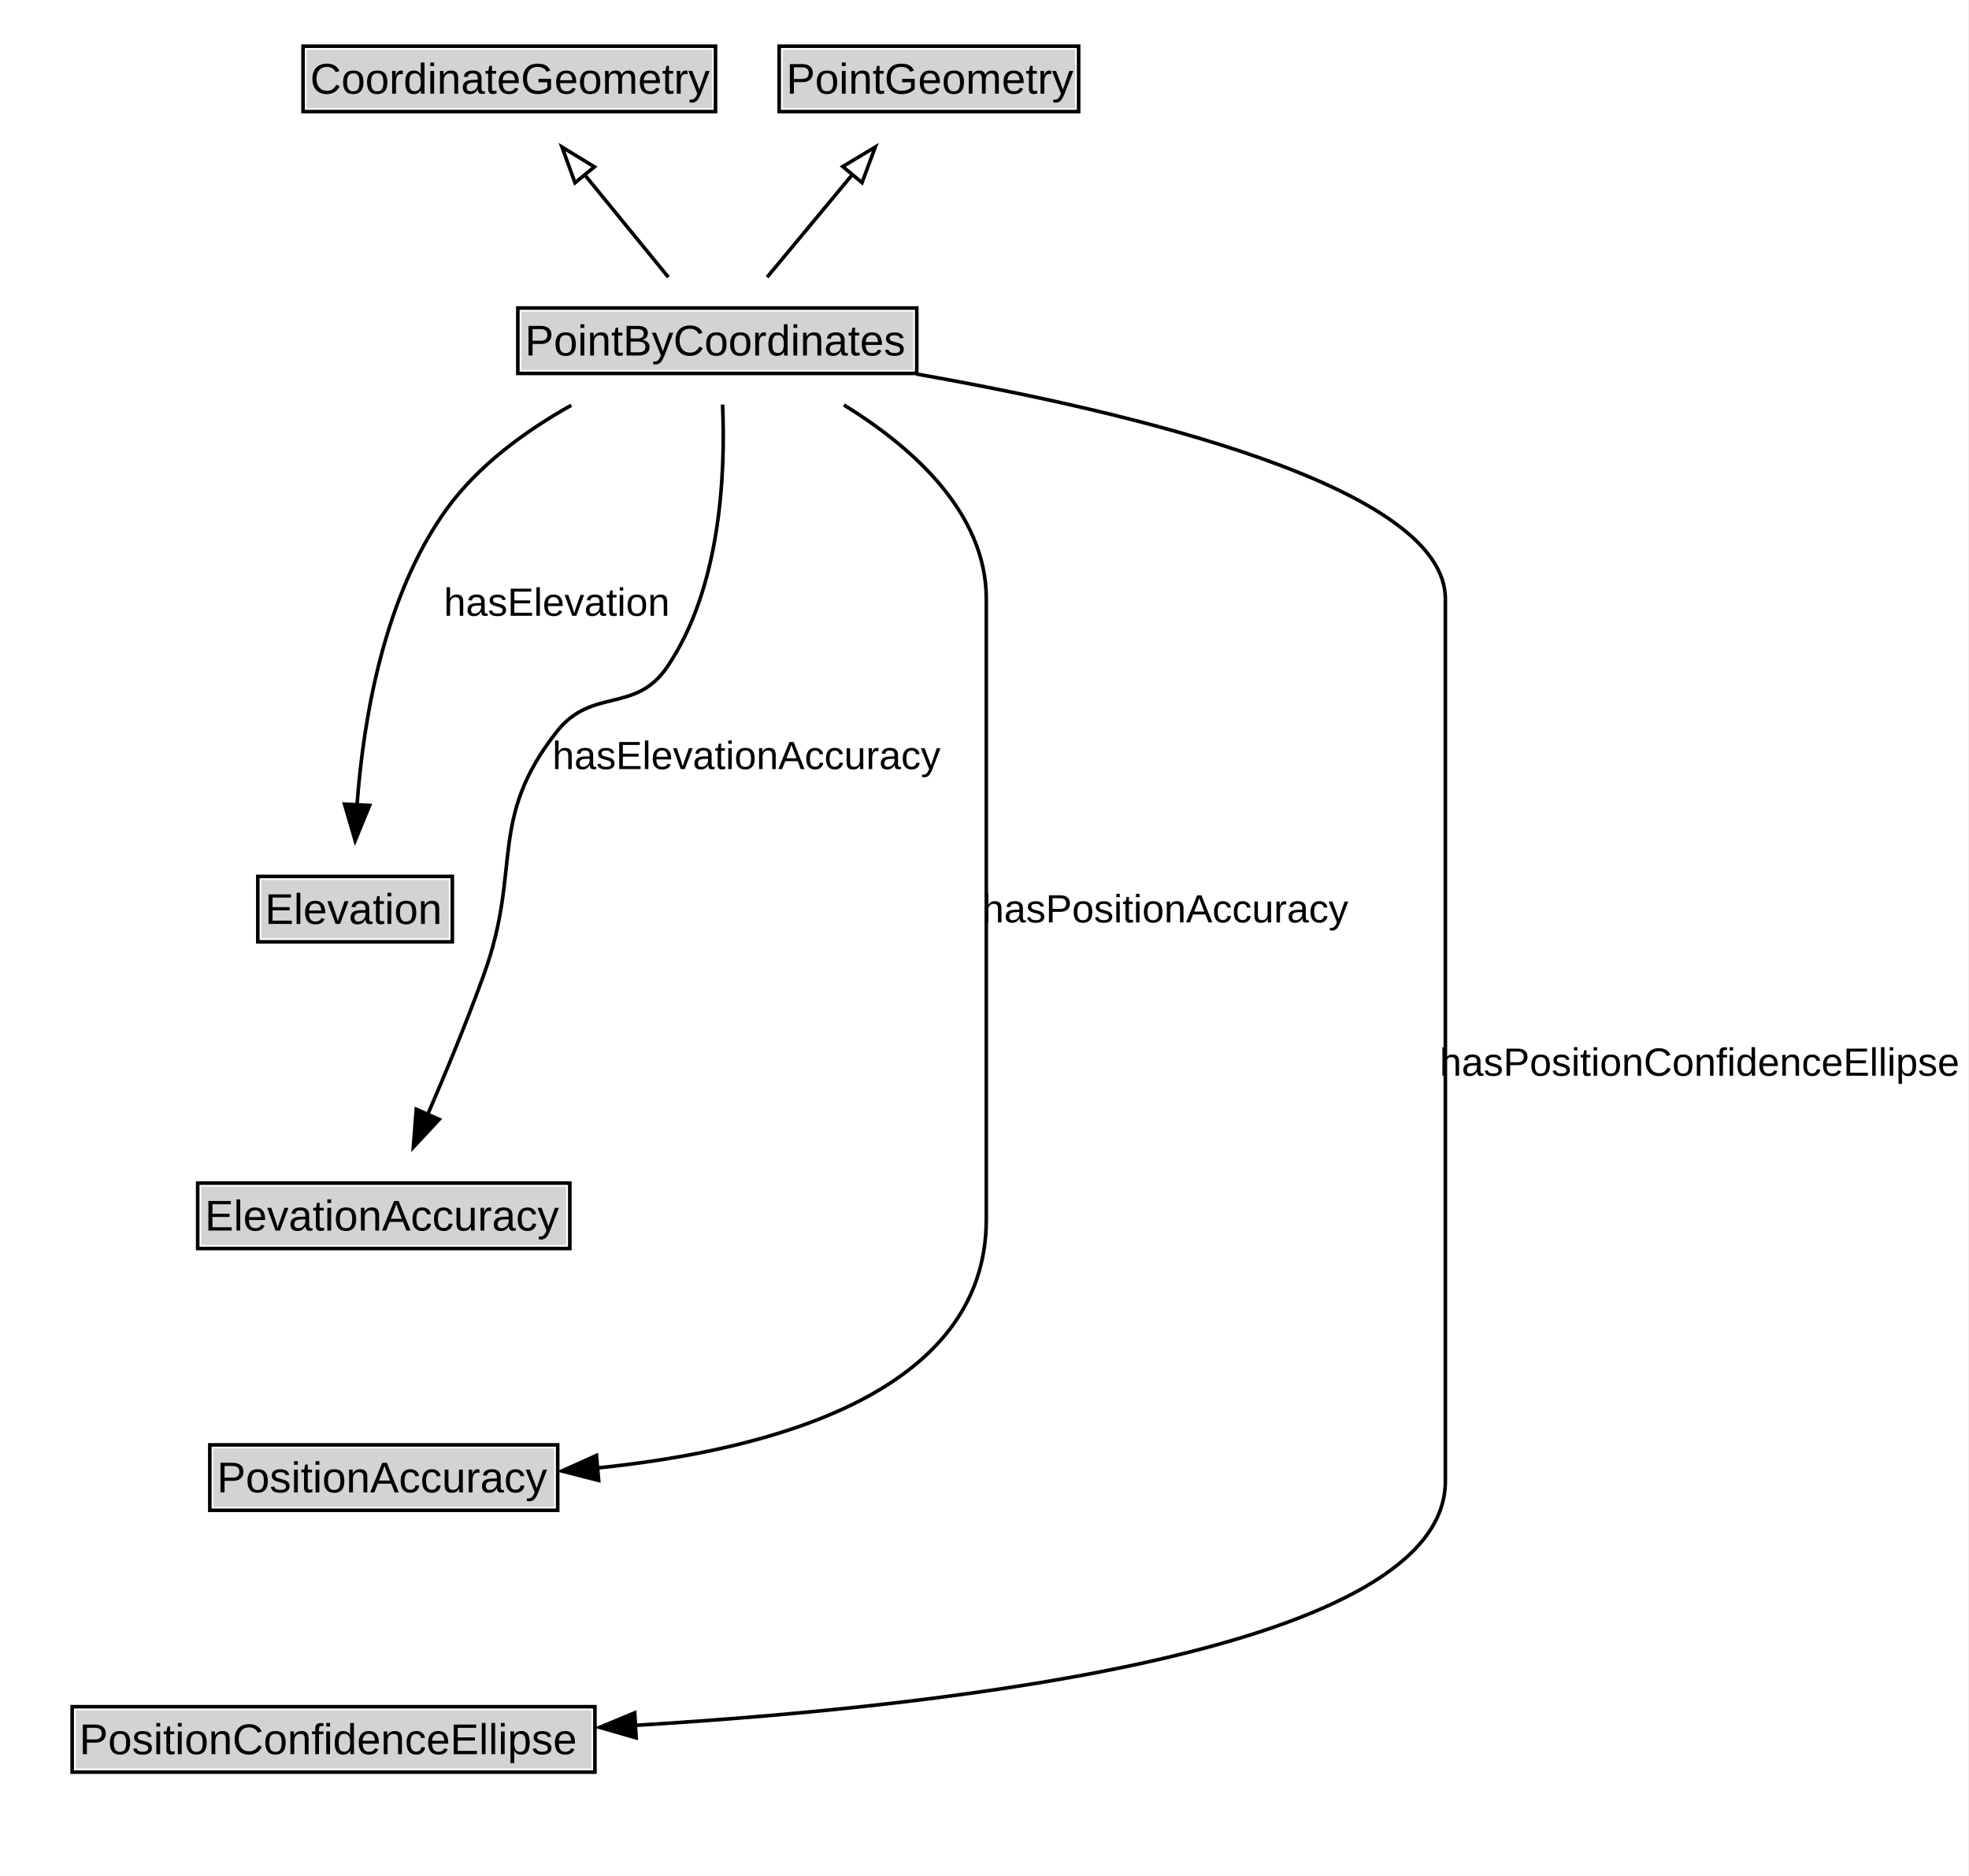
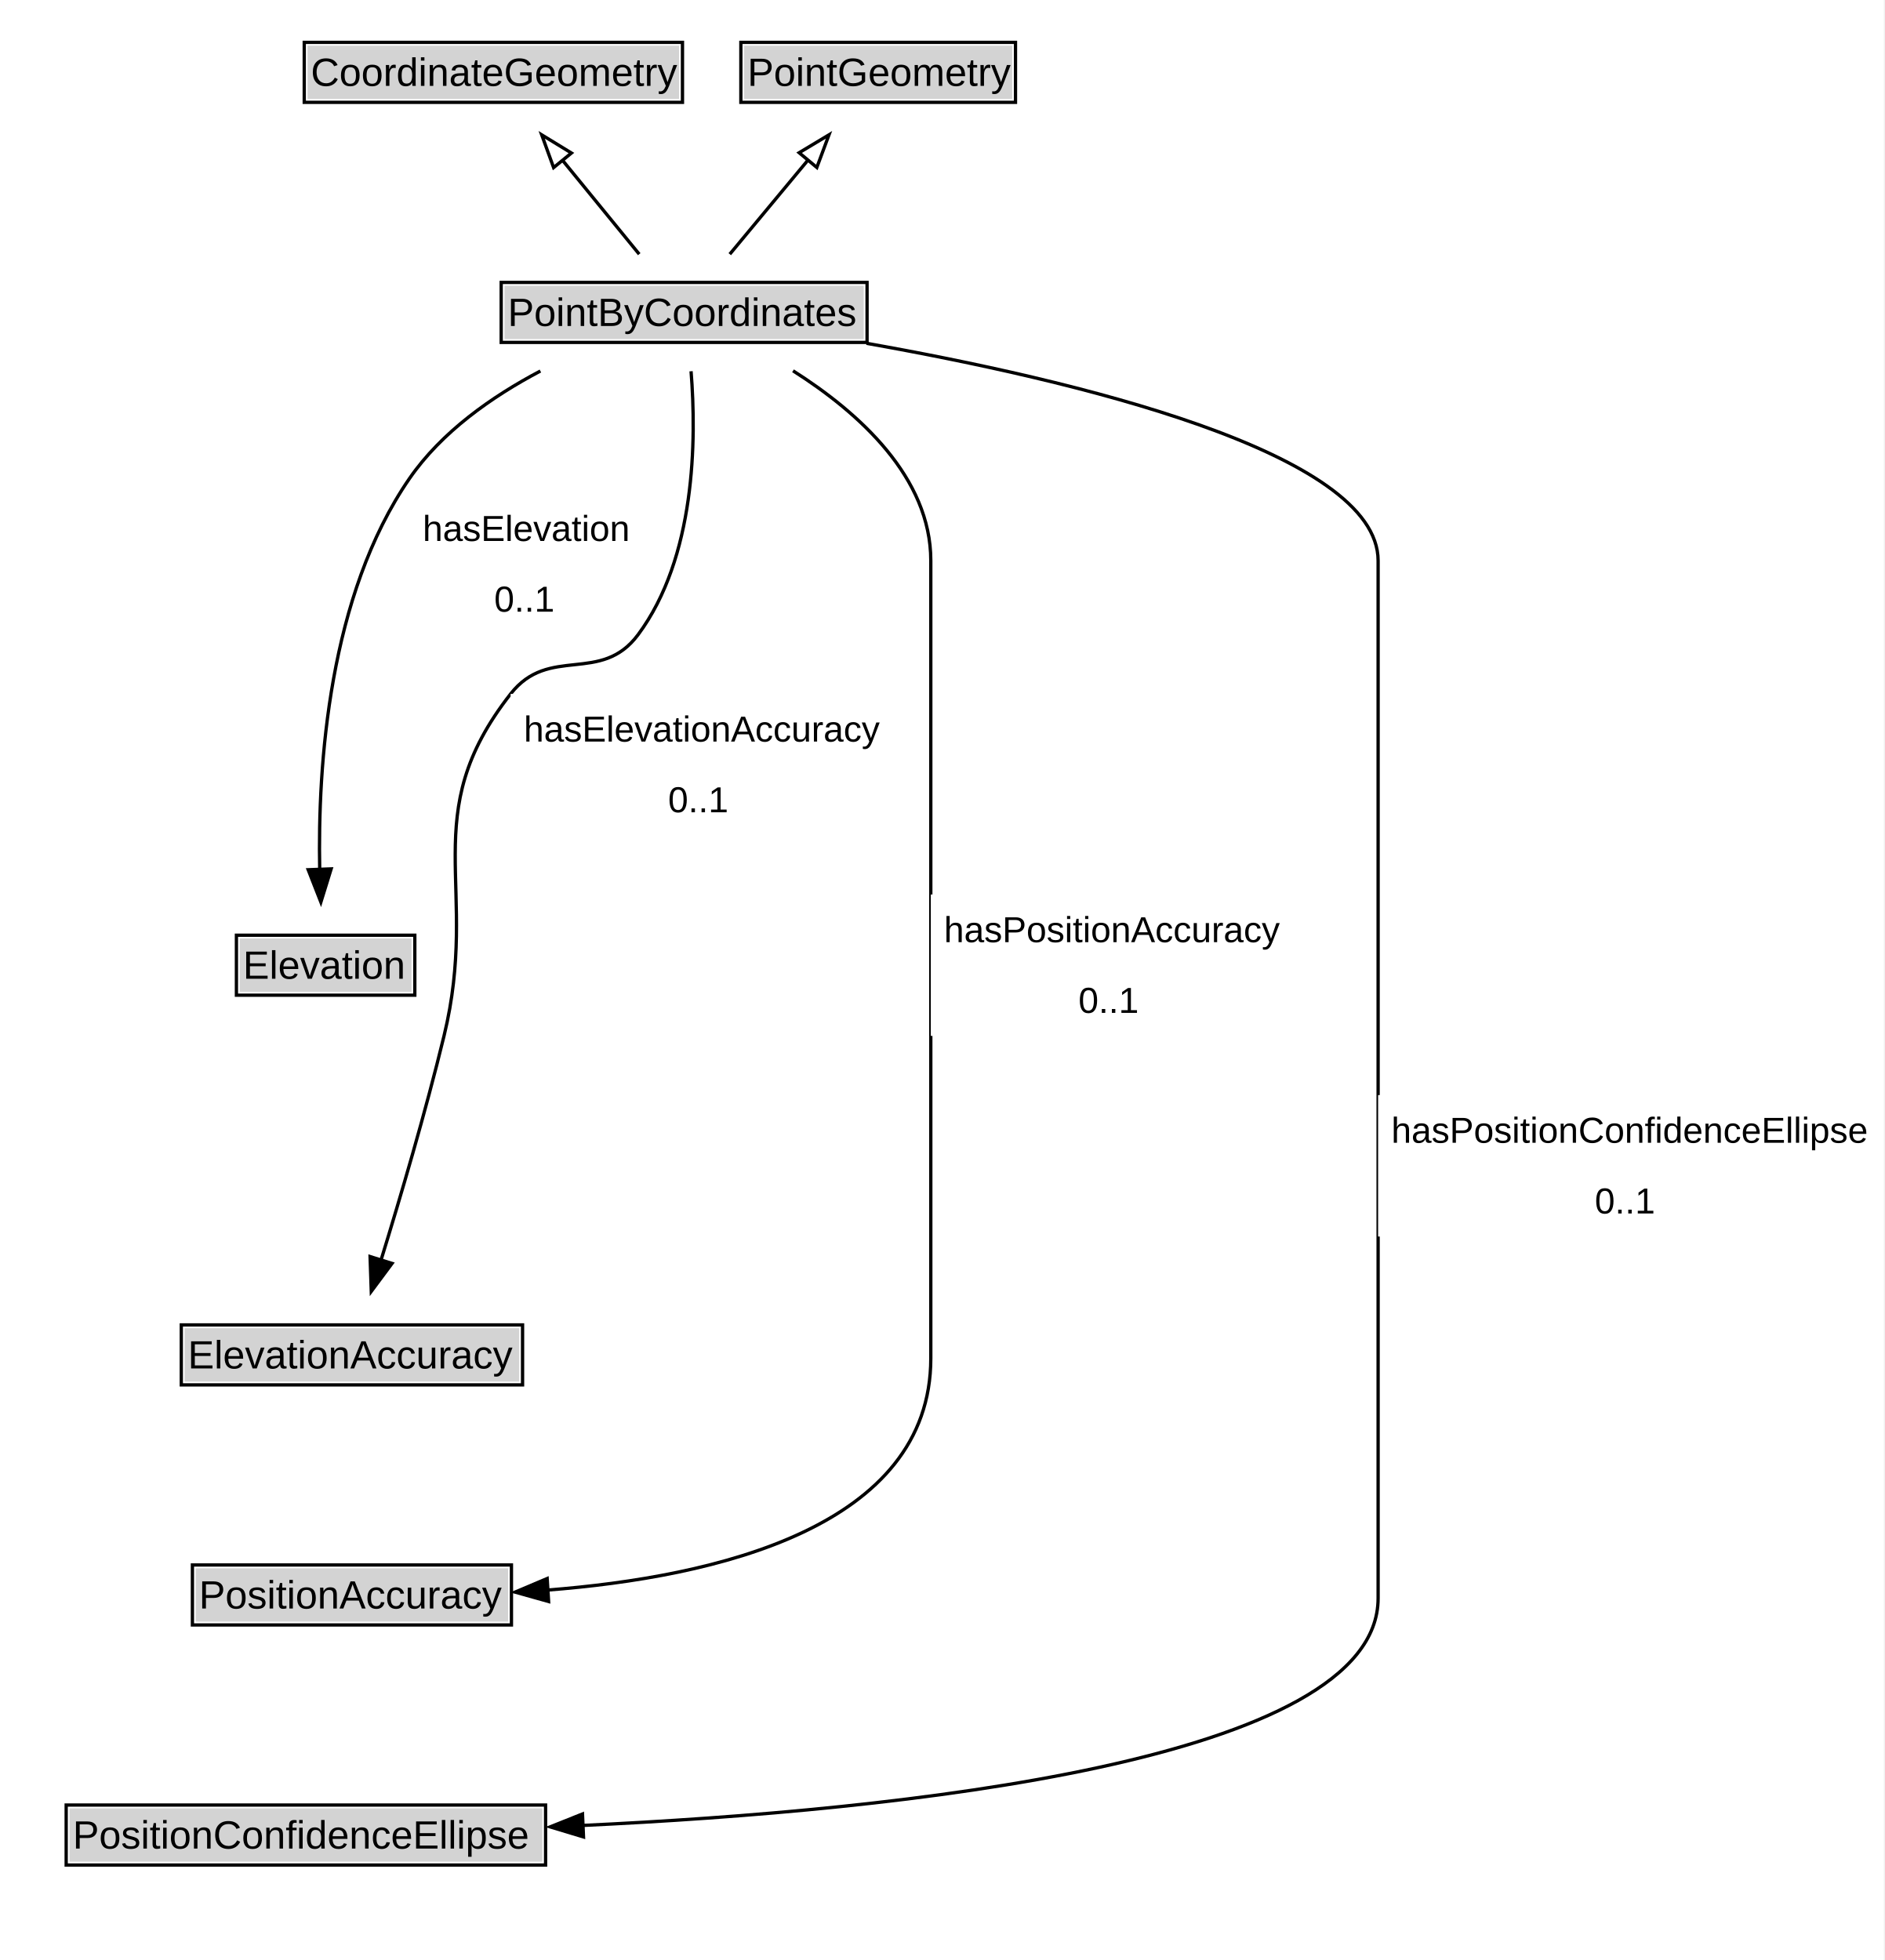
- <svg xmlns="http://www.w3.org/2000/svg" xmlns:xlink="http://www.w3.org/1999/xlink" width="549pt" height="523pt" viewBox="0.00 0.00 549.00 523.00">
-   <g id="graph0" class="graph" transform="scale(1 1) rotate(0) translate(4 519)">
-     <polygon fill="white" stroke="none" points="-4,4 -4,-519 544.75,-519 544.75,4 -4,4" />
+ <svg xmlns="http://www.w3.org/2000/svg" xmlns:xlink="http://www.w3.org/1999/xlink" width="573pt" height="596pt" viewBox="0.00 0.00 573.00 596.00">
+   <g id="graph0" class="graph" transform="scale(1 1) rotate(0) translate(4 592)">
+     <polygon fill="white" stroke="none" points="-4,4 -4,-592 568.75,-592 568.75,4 -4,4" />
    <g id="clust3" class="cluster">
</g>
    <g id="node1" class="node">
      <g id="a_node1">
        <a xlink:href="../CoordinateGeometry" xlink:title="&lt;TABLE&gt;">
-           <polygon fill="lightgray" stroke="none" points="81.5,-488.88 81.5,-505.12 194.5,-505.12 194.5,-488.88 81.5,-488.88" />
-           <text xml:space="preserve" text-anchor="start" x="82.5" y="-492.88" font-family="Arial" font-size="12.00">CoordinateGeometry</text>
-           <polygon fill="none" stroke="black" points="80.5,-487.88 80.5,-506.12 195.5,-506.12 195.5,-487.88 80.5,-487.88" />
+           <polygon fill="lightgray" stroke="none" points="89.5,-561.88 89.5,-578.12 202.5,-578.12 202.5,-561.88 89.5,-561.88" />
+           <text xml:space="preserve" text-anchor="start" x="90.5" y="-565.88" font-family="Arial" font-size="12.00">CoordinateGeometry</text>
+           <polygon fill="none" stroke="black" points="88.5,-560.88 88.5,-579.12 203.5,-579.12 203.5,-560.88 88.5,-560.88" />
        </a>
      </g>
    </g>
    <g id="node2" class="node">
      <g id="a_node2">
        <a xlink:href="../PointGeometry" xlink:title="&lt;TABLE&gt;">
-           <polygon fill="lightgray" stroke="none" points="214.25,-488.88 214.25,-505.12 295.75,-505.12 295.75,-488.88 214.25,-488.88" />
-           <text xml:space="preserve" text-anchor="start" x="215.25" y="-492.88" font-family="Arial" font-size="12.00">PointGeometry</text>
-           <polygon fill="none" stroke="black" points="213.25,-487.88 213.25,-506.12 296.75,-506.12 296.75,-487.88 213.25,-487.88" />
+           <polygon fill="lightgray" stroke="none" points="222.25,-561.88 222.25,-578.12 303.75,-578.12 303.75,-561.88 222.25,-561.88" />
+           <text xml:space="preserve" text-anchor="start" x="223.25" y="-565.88" font-family="Arial" font-size="12.00">PointGeometry</text>
+           <polygon fill="none" stroke="black" points="221.25,-560.88 221.25,-579.12 304.75,-579.12 304.75,-560.88 221.25,-560.88" />
        </a>
      </g>
    </g>
    <g id="node3" class="node">
      <g id="a_node3">
        <a xlink:href="../PointByCoordinates" xlink:title="&lt;TABLE&gt;">
-           <polygon fill="lightgray" stroke="none" points="141.38,-415.88 141.38,-432.12 250.62,-432.12 250.62,-415.88 141.38,-415.88" />
-           <text xml:space="preserve" text-anchor="start" x="142.38" y="-419.88" font-family="Arial" font-size="12.00">PointByCoordinates</text>
-           <polygon fill="none" stroke="black" points="140.38,-414.88 140.38,-433.12 251.62,-433.12 251.62,-414.88 140.38,-414.88" />
+           <polygon fill="lightgray" stroke="none" points="149.38,-488.88 149.38,-505.12 258.62,-505.12 258.62,-488.88 149.38,-488.88" />
+           <text xml:space="preserve" text-anchor="start" x="150.38" y="-492.88" font-family="Arial" font-size="12.00">PointByCoordinates</text>
+           <polygon fill="none" stroke="black" points="148.38,-487.88 148.38,-506.12 259.62,-506.12 259.62,-487.88 148.38,-487.88" />
        </a>
      </g>
    </g>
    <g id="edge1" class="edge">
-       <path fill="none" stroke="black" d="M182.35,-441.71C175.36,-450.26 166.7,-460.87 158.89,-470.43" />
-       <polygon fill="none" stroke="black" points="156.32,-468.04 152.7,-478 161.74,-472.47 156.32,-468.04" />
+       <path fill="none" stroke="black" d="M190.35,-514.71C183.36,-523.26 174.7,-533.87 166.89,-543.43" />
+       <polygon fill="none" stroke="black" points="164.32,-541.04 160.7,-551 169.74,-545.47 164.32,-541.04" />
    </g>
    <g id="edge2" class="edge">
-       <path fill="none" stroke="black" d="M209.88,-441.71C216.99,-450.26 225.81,-460.87 233.75,-470.43" />
-       <polygon fill="none" stroke="black" points="230.97,-472.56 240.05,-478.01 236.35,-468.08 230.97,-472.56" />
+       <path fill="none" stroke="black" d="M217.88,-514.71C224.99,-523.26 233.81,-533.87 241.75,-543.43" />
+       <polygon fill="none" stroke="black" points="238.97,-545.56 248.05,-551.01 244.35,-541.08 238.97,-545.56" />
    </g>
    <g id="node5" class="node">
      <g id="a_node5">
        <a xlink:href="../Elevation" xlink:title="&lt;TABLE&gt;">
-           <polygon fill="lightgray" stroke="none" points="68.88,-257.38 68.88,-273.62 121.12,-273.62 121.12,-257.38 68.88,-257.38" />
-           <text xml:space="preserve" text-anchor="start" x="69.88" y="-261.38" font-family="Arial" font-size="12.00">Elevation</text>
-           <polygon fill="none" stroke="black" points="67.88,-256.38 67.88,-274.62 122.12,-274.62 122.12,-256.38 67.88,-256.38" />
+           <polygon fill="lightgray" stroke="none" points="68.88,-290.38 68.88,-306.62 121.12,-306.62 121.12,-290.38 68.88,-290.38" />
+           <text xml:space="preserve" text-anchor="start" x="69.88" y="-294.38" font-family="Arial" font-size="12.00">Elevation</text>
+           <polygon fill="none" stroke="black" points="67.88,-289.38 67.88,-307.62 122.12,-307.62 122.12,-289.38 67.88,-289.38" />
        </a>
      </g>
    </g>
    <g id="edge10" class="edge">
-       <path fill="none" stroke="black" d="M155.28,-406C142.43,-398.8 129.3,-389.2 120.5,-377 103.03,-352.8 97.31,-318.52 95.55,-294.58" />
-       <polygon fill="black" stroke="black" points="99.05,-294.42 95.03,-284.62 92.06,-294.79 99.05,-294.42" />
-       <text xml:space="preserve" text-anchor="middle" x="151.25" y="-347.3" font-family="Arial" font-size="11.00">hasElevation</text>
+       <path fill="none" stroke="black" d="M160.3,-479.18C145.5,-471.38 130.26,-460.65 120.5,-446.5 95.96,-410.92 92.58,-359.28 93.2,-327.62" />
+       <polygon fill="black" stroke="black" points="96.69,-327.79 93.56,-317.67 89.7,-327.53 96.69,-327.79" />
+       <polygon fill="white" stroke="none" points="120.5,-399 120.5,-442 190,-442 190,-399 120.5,-399" />
+       <text xml:space="preserve" text-anchor="start" x="124.5" y="-427.5" font-family="Arial" font-size="11.00">hasElevation</text>
+       <text xml:space="preserve" text-anchor="start" x="146.25" y="-406" font-family="Arial" font-size="11.00">0..1</text>
    </g>
    <g id="node6" class="node">
      <g id="a_node6">
        <a xlink:href="../ElevationAccuracy" xlink:title="&lt;TABLE&gt;">
          <polygon fill="lightgray" stroke="none" points="52.12,-171.88 52.12,-188.12 153.88,-188.12 153.88,-171.88 52.12,-171.88" />
          <text xml:space="preserve" text-anchor="start" x="53.12" y="-175.88" font-family="Arial" font-size="12.00">ElevationAccuracy</text>
          <polygon fill="none" stroke="black" points="51.12,-170.88 51.12,-189.12 154.88,-189.12 154.88,-170.88 51.12,-170.88" />
        </a>
      </g>
    </g>
    <g id="edge11" class="edge">
-       <path fill="none" stroke="black" d="M197.47,-406.19C198.31,-386.86 196.95,-354.96 182,-333 173.09,-319.91 161.04,-327.45 151.25,-315 131.89,-290.38 141.59,-276.98 131,-247.5 126.26,-234.32 120.33,-219.97 115.14,-207.99" />
-       <polygon fill="black" stroke="black" points="118.47,-206.88 111.25,-199.13 112.07,-209.7 118.47,-206.88" />
-       <text xml:space="preserve" text-anchor="middle" x="204.12" y="-304.55" font-family="Arial" font-size="11.00">hasElevationAccuracy</text>
+       <path fill="none" stroke="black" d="M206.11,-479.11C207.78,-458.2 207.47,-422.48 190,-399 178.67,-383.76 162.95,-395.95 151.25,-381 122.23,-343.92 142.1,-322.76 131,-277 125.37,-253.81 117.71,-227.84 111.83,-208.77" />
+       <polygon fill="black" stroke="black" points="115.2,-207.82 108.88,-199.31 108.52,-209.9 115.2,-207.82" />
+       <polygon fill="white" stroke="none" points="151.25,-338 151.25,-381 265,-381 265,-338 151.25,-338" />
+       <text xml:space="preserve" text-anchor="start" x="155.25" y="-366.5" font-family="Arial" font-size="11.00">hasElevationAccuracy</text>
+       <text xml:space="preserve" text-anchor="start" x="199.12" y="-345" font-family="Arial" font-size="11.00">0..1</text>
    </g>
    <g id="node7" class="node">
      <g id="a_node7">
        <a xlink:href="../PositionAccuracy" xlink:title="&lt;TABLE&gt;">
          <polygon fill="lightgray" stroke="none" points="55.5,-98.88 55.5,-115.12 150.5,-115.12 150.5,-98.88 55.5,-98.88" />
          <text xml:space="preserve" text-anchor="start" x="56.5" y="-102.88" font-family="Arial" font-size="12.00">PositionAccuracy</text>
          <polygon fill="none" stroke="black" points="54.5,-97.88 54.5,-116.12 151.5,-116.12 151.5,-97.88 54.5,-97.88" />
        </a>
      </g>
    </g>
    <g id="edge8" class="edge">
-       <path fill="none" stroke="black" d="M231.3,-406.09C250.76,-394.08 271,-375.85 271,-352 271,-352 271,-352 271,-179 271,-130.48 210.82,-114.61 162.5,-109.68" />
-       <polygon fill="black" stroke="black" points="162.92,-106.21 152.65,-108.83 162.31,-113.18 162.92,-106.21" />
-       <text xml:space="preserve" text-anchor="middle" x="320.88" y="-261.8" font-family="Arial" font-size="11.00">hasPositionAccuracy</text>
+       <path fill="none" stroke="black" d="M237.11,-479.25C257.21,-466.5 279,-446.83 279,-421.5 279,-421.5 279,-421.5 279,-179 279,-127.54 213.49,-112.44 162.4,-108.49" />
+       <polygon fill="black" stroke="black" points="162.8,-105.01 152.6,-107.87 162.36,-112 162.8,-105.01" />
+       <polygon fill="white" stroke="none" points="279,-277 279,-320 386.75,-320 386.75,-277 279,-277" />
+       <text xml:space="preserve" text-anchor="start" x="283" y="-305.5" font-family="Arial" font-size="11.00">hasPositionAccuracy</text>
+       <text xml:space="preserve" text-anchor="start" x="323.88" y="-284" font-family="Arial" font-size="11.00">0..1</text>
    </g>
    <g id="node8" class="node">
      <g id="a_node8">
        <a xlink:href="../PositionConfidenceEllipse" xlink:title="&lt;TABLE&gt;">
          <polygon fill="lightgray" stroke="none" points="17.12,-25.88 17.12,-42.12 160.88,-42.12 160.88,-25.88 17.12,-25.88" />
          <text xml:space="preserve" text-anchor="start" x="18.12" y="-29.88" font-family="Arial" font-size="12.00">PositionConfidenceEllipse</text>
          <polygon fill="none" stroke="black" points="16.12,-24.88 16.12,-43.12 161.88,-43.12 161.88,-24.88 16.12,-24.88" />
        </a>
      </g>
    </g>
    <g id="edge9" class="edge">
-       <path fill="none" stroke="black" d="M251.47,-414.72C311.58,-404.14 399,-383.36 399,-352 399,-352 399,-352 399,-106 399,-59.49 264.74,-43.45 172.93,-37.91" />
-       <polygon fill="black" stroke="black" points="173.37,-34.43 163.19,-37.36 172.98,-41.42 173.37,-34.43" />
-       <text xml:space="preserve" text-anchor="middle" x="469.88" y="-219.05" font-family="Arial" font-size="11.00">hasPositionConfidenceEllipse</text>
+       <path fill="none" stroke="black" d="M259.44,-487.61C321.95,-476.54 415,-454.52 415,-421.5 415,-421.5 415,-421.5 415,-106 415,-56.48 269.58,-41.44 172.99,-36.91" />
+       <polygon fill="black" stroke="black" points="173.41,-33.42 163.27,-36.48 173.1,-40.41 173.41,-33.42" />
+       <polygon fill="white" stroke="none" points="415,-216 415,-259 564.75,-259 564.75,-216 415,-216" />
+       <text xml:space="preserve" text-anchor="start" x="419" y="-244.5" font-family="Arial" font-size="11.00">hasPositionConfidenceEllipse</text>
+       <text xml:space="preserve" text-anchor="start" x="480.88" y="-223" font-family="Arial" font-size="11.00">0..1</text>
    </g>
  </g>
</svg>
